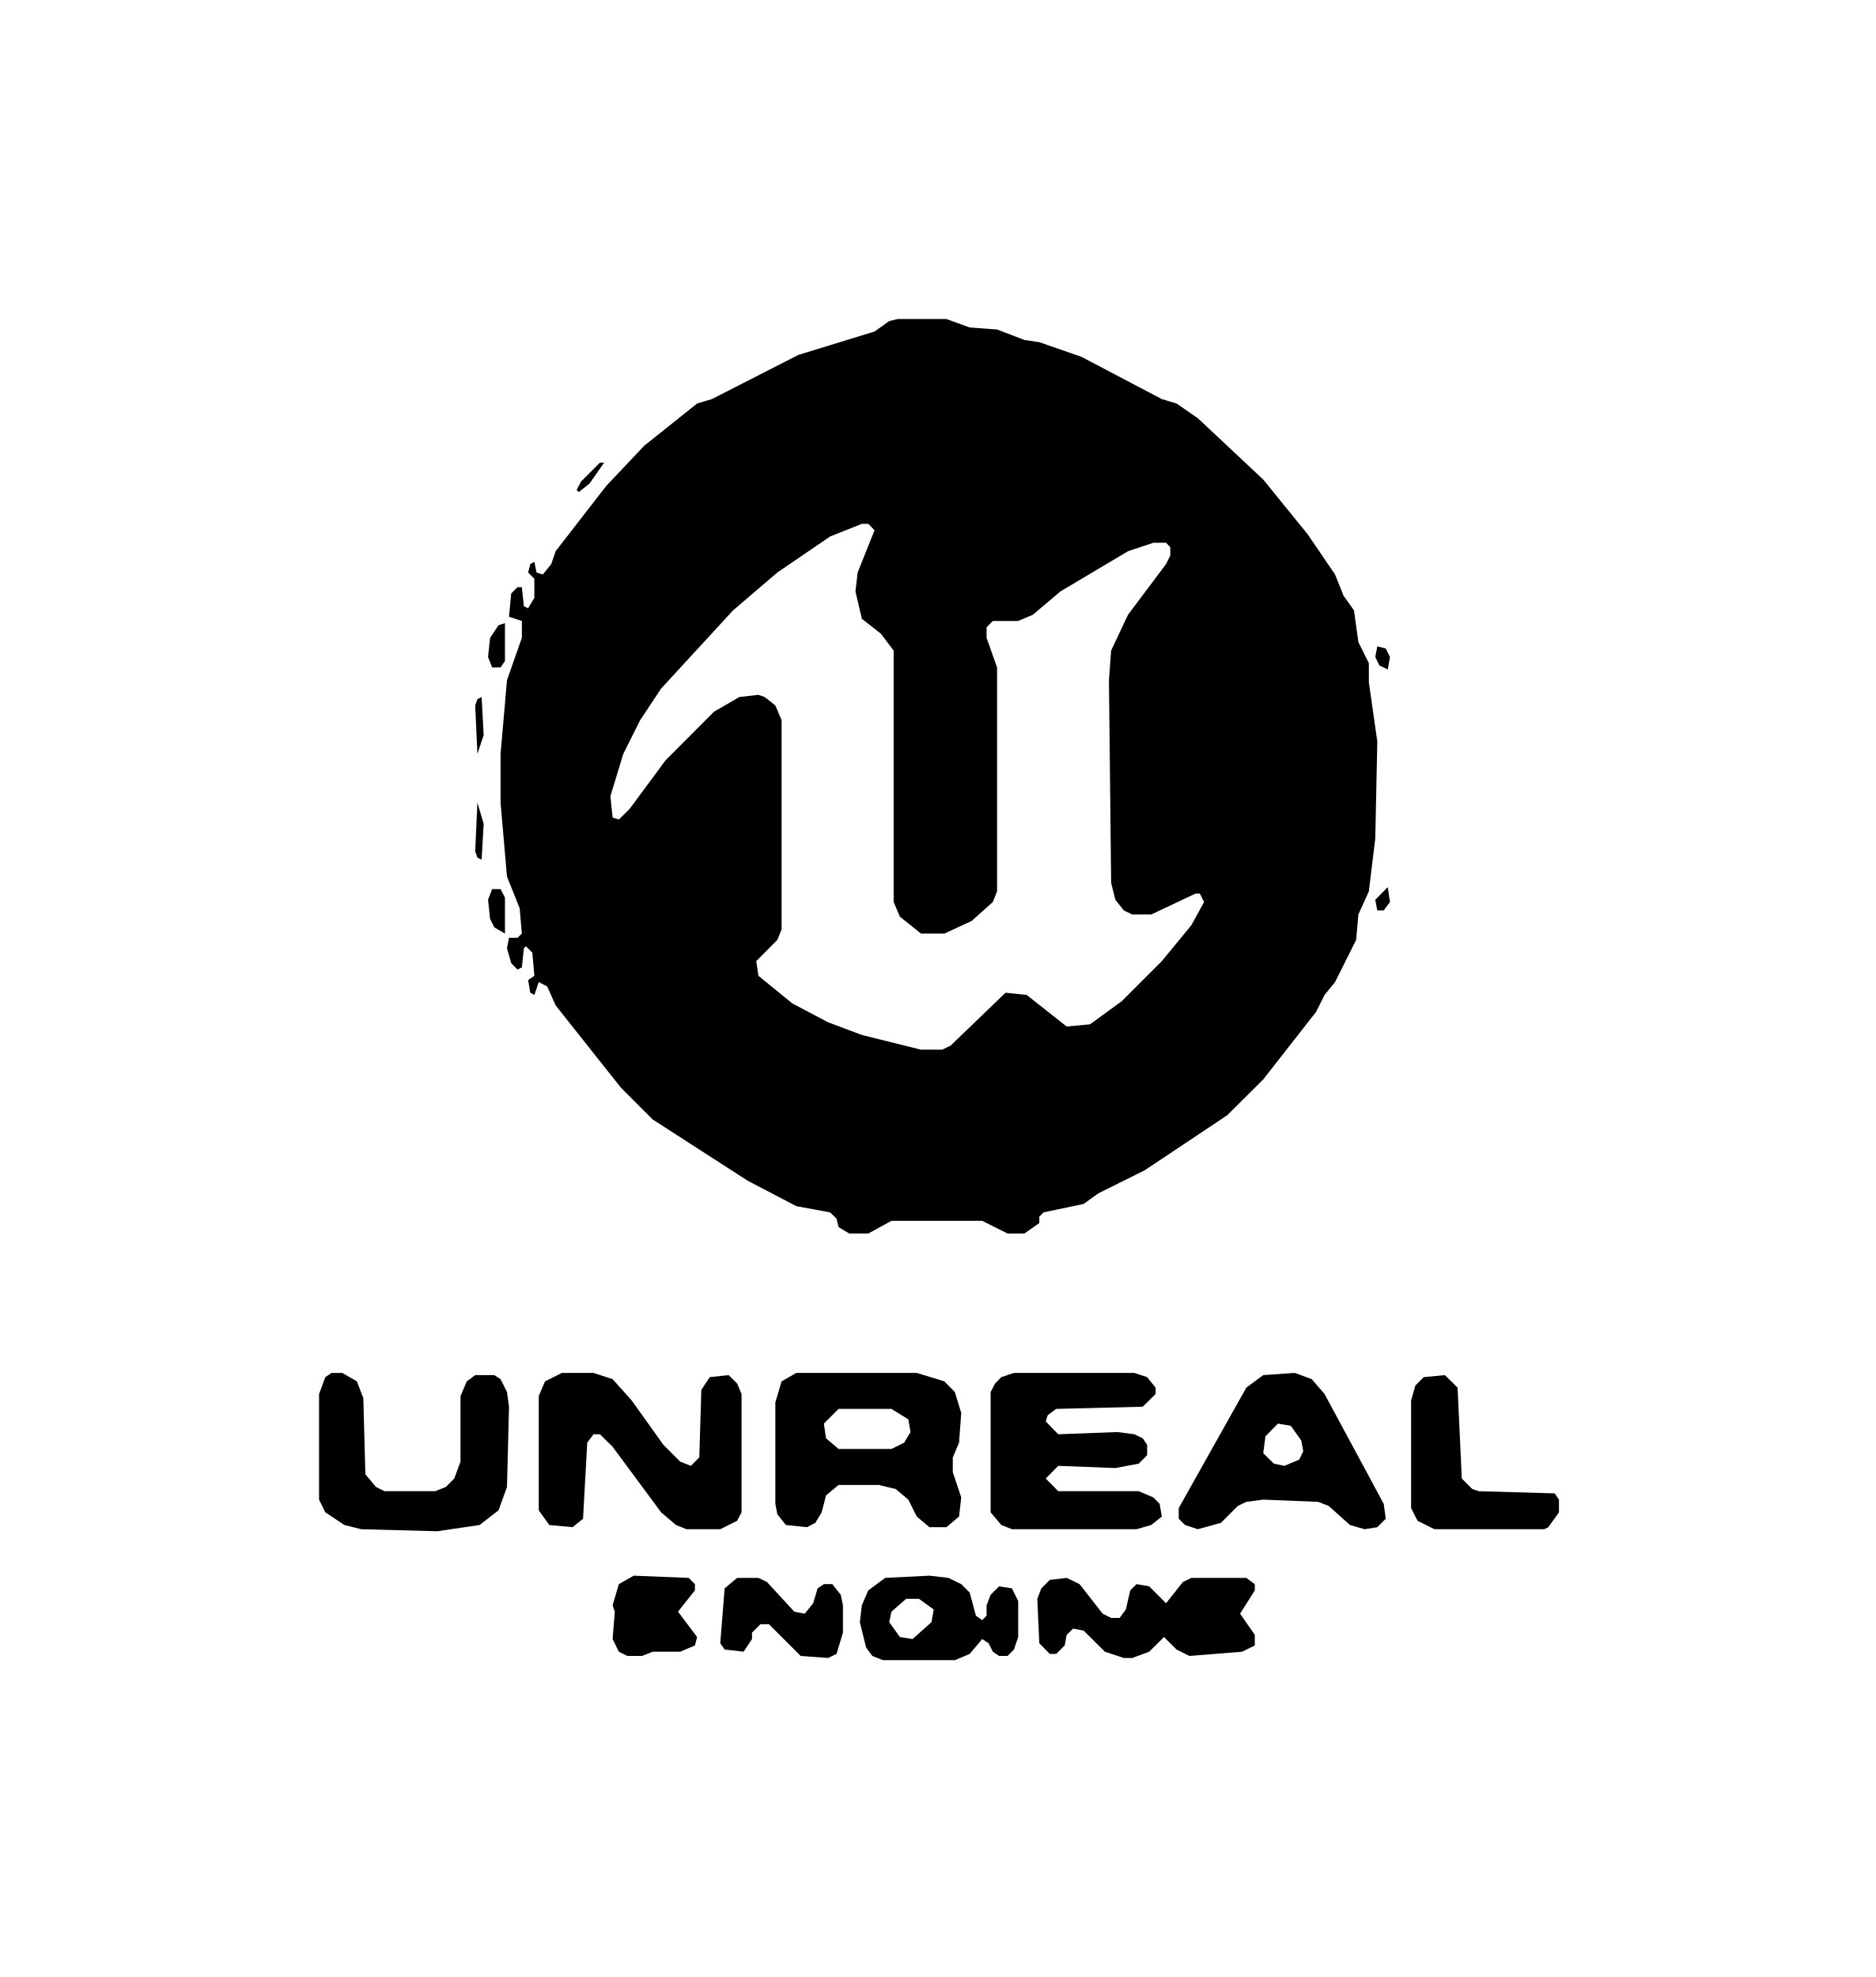
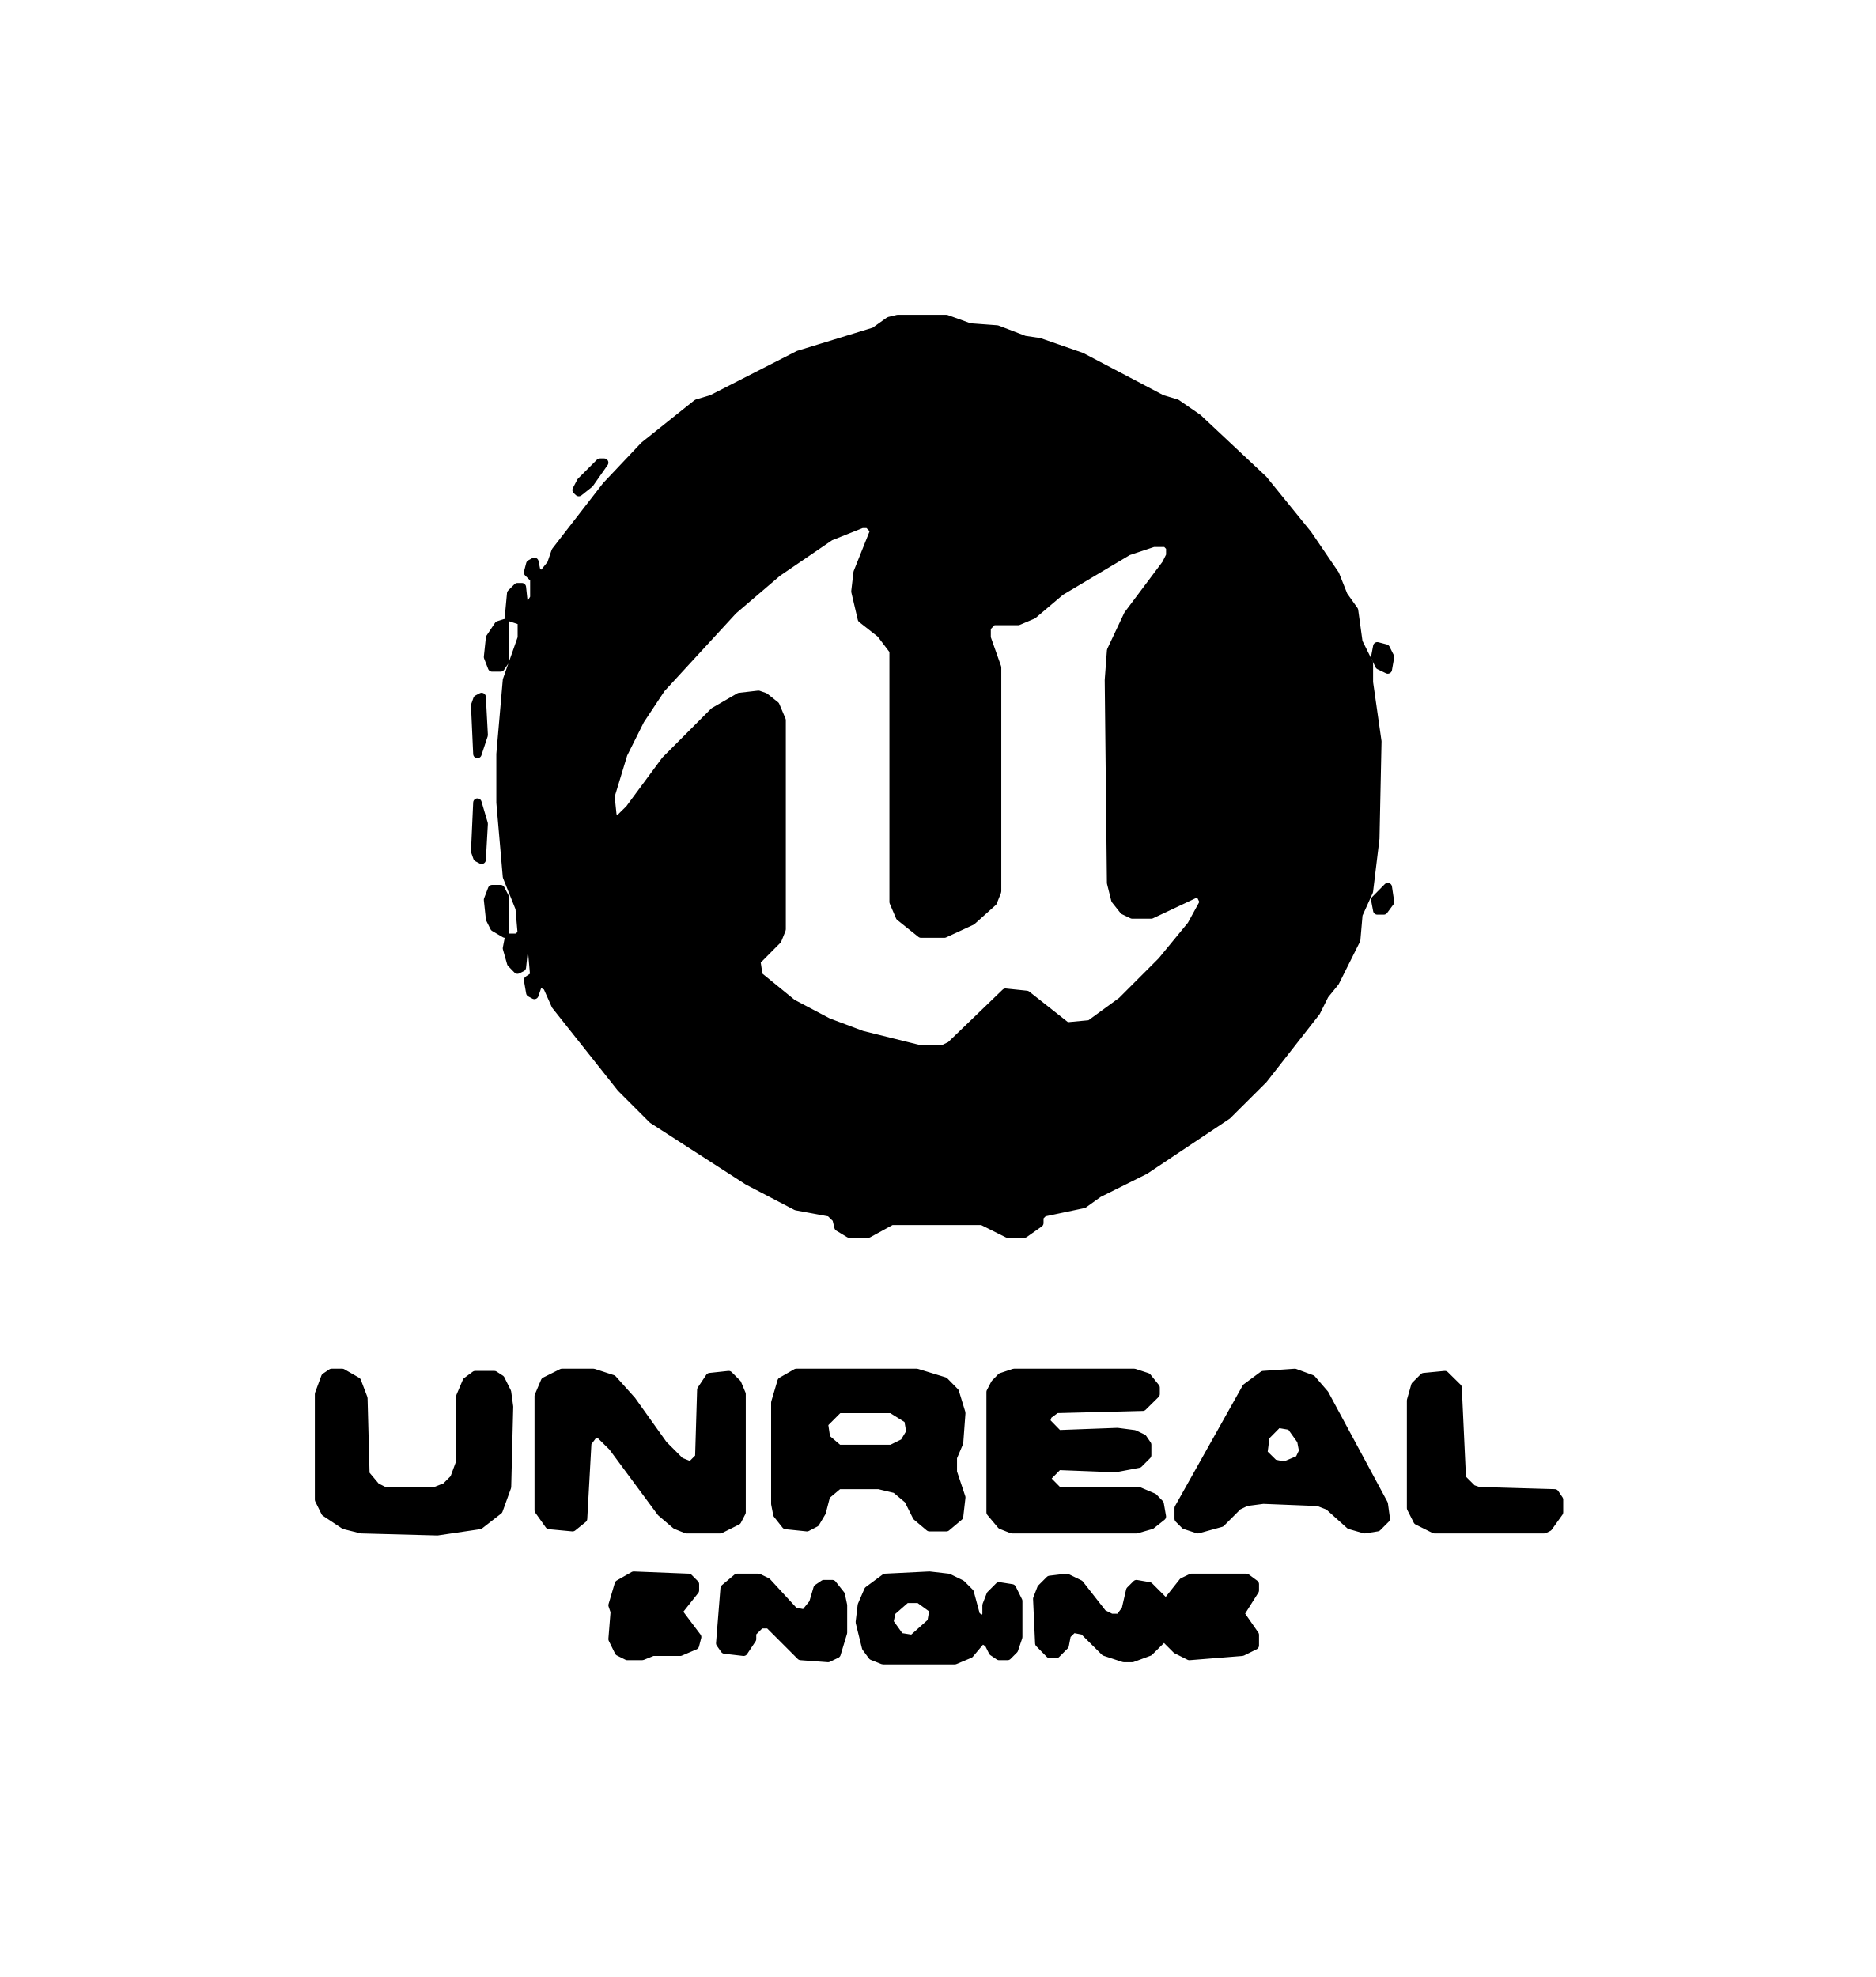
<svg xmlns="http://www.w3.org/2000/svg" viewBox="0 0 111 117">
-   <path fill="#000" fill-rule="evenodd" d="M61.38 94.62 L61.50 97.25 L62.12 97.88 L62.50 97.88 L63.00 97.38 L63.12 96.75 L63.50 96.38 L64.12 96.50 L65.38 97.75 L66.50 98.12 L67.00 98.12 L68.00 97.75 L68.88 96.88 L69.62 97.62 L70.38 98.00 L73.50 97.75 L74.25 97.38 L74.25 96.75 L73.38 95.50 L74.25 94.12 L74.25 93.75 L73.75 93.38 L70.50 93.38 L70.00 93.62 L69.00 94.88 L68.00 93.88 L67.25 93.75 L66.88 94.12 L66.62 95.25 L66.25 95.75 L65.75 95.75 L65.25 95.50 L63.88 93.75 L63.12 93.38 L62.12 93.50 L61.62 94.00Z M42.88 94.00 L42.62 97.25 L42.88 97.62 L44.00 97.75 L44.50 97.00 L44.50 96.62 L45.00 96.12 L45.50 96.12 L47.38 98.00 L49.00 98.12 L49.50 97.88 L49.88 96.62 L49.88 95.00 L49.75 94.38 L49.25 93.75 L48.75 93.75 L48.38 94.00 L48.12 94.88 L47.62 95.50 L47.00 95.38 L45.38 93.62 L44.88 93.38 L43.62 93.38Z M51.00 95.00 L50.88 96.00 L51.25 97.50 L51.62 98.00 L52.25 98.25 L56.50 98.25 L57.38 97.88 L58.12 97.00 L58.50 97.25 L58.75 97.75 L59.12 98.00 L59.62 98.00 L60.00 97.62 L60.25 96.88 L60.25 94.75 L59.88 94.00 L59.12 93.88 L58.62 94.38 L58.38 95.00 L58.38 95.62 L58.12 95.88 L57.75 95.62 L57.38 94.25 L56.88 93.75 L56.12 93.38 L55.00 93.25 L52.38 93.38 L51.38 94.12Z M53.62 94.62 L54.38 94.62 L55.25 95.25 L55.12 96.00 L54.00 97.00 L53.25 96.88 L52.62 96.00 L52.75 95.38Z M36.62 93.75 L36.25 95.00 L36.38 95.38 L36.25 97.00 L36.62 97.75 L37.12 98.00 L38.00 98.00 L38.62 97.75 L40.25 97.75 L41.12 97.38 L41.25 96.88 L40.12 95.38 L41.12 94.12 L41.12 93.75 L40.75 93.38 L37.50 93.25Z M84.25 81.50 L83.75 82.00 L83.50 82.88 L83.50 89.25 L83.88 90.00 L84.88 90.50 L91.38 90.50 L91.62 90.38 L92.25 89.50 L92.25 88.75 L92.00 88.38 L87.50 88.25 L87.12 88.12 L86.50 87.50 L86.25 82.12 L85.50 81.38Z M69.75 89.25 L69.75 89.88 L70.12 90.25 L70.88 90.50 L72.25 90.12 L73.25 89.12 L73.75 88.88 L74.75 88.75 L78.00 88.88 L78.62 89.12 L79.88 90.25 L80.75 90.50 L81.50 90.38 L82.00 89.88 L81.88 89.00 L78.38 82.50 L77.62 81.62 L76.62 81.25 L74.75 81.38 L73.75 82.12Z M75.62 84.25 L76.38 84.38 L77.00 85.25 L77.12 85.88 L76.88 86.38 L76.00 86.75 L75.38 86.62 L74.75 86.00 L74.88 85.00Z M58.88 81.88 L58.62 82.38 L58.62 89.50 L59.25 90.25 L59.88 90.50 L67.25 90.50 L68.12 90.25 L68.75 89.75 L68.62 89.00 L68.25 88.62 L67.38 88.25 L62.62 88.25 L61.88 87.50 L62.62 86.75 L66.00 86.88 L67.38 86.62 L67.88 86.12 L67.88 85.50 L67.62 85.12 L67.12 84.88 L66.12 84.75 L62.62 84.88 L61.88 84.12 L62.00 83.75 L62.50 83.38 L67.62 83.25 L68.38 82.50 L68.38 82.12 L67.88 81.50 L67.12 81.25 L60.00 81.25 L59.25 81.50Z M46.25 81.75 L45.88 83.00 L45.88 89.00 L46.00 89.62 L46.50 90.25 L47.75 90.38 L48.25 90.12 L48.62 89.50 L48.88 88.50 L49.62 87.88 L52.00 87.88 L53.00 88.12 L53.75 88.75 L54.25 89.75 L55.00 90.38 L56.00 90.38 L56.75 89.75 L56.88 88.62 L56.38 87.12 L56.38 86.25 L56.75 85.38 L56.88 83.62 L56.50 82.38 L55.88 81.75 L54.25 81.25 L47.12 81.25Z M48.75 84.25 L49.62 83.38 L52.75 83.38 L53.75 84.00 L53.88 84.75 L53.50 85.38 L52.75 85.75 L49.62 85.75 L48.88 85.12Z M32.25 81.75 L31.88 82.62 L31.88 89.38 L32.50 90.25 L33.88 90.38 L34.50 89.88 L34.75 85.38 L35.12 84.88 L35.50 84.88 L36.25 85.62 L39.12 89.50 L40.00 90.25 L40.62 90.50 L42.62 90.50 L43.62 90.00 L43.88 89.50 L43.88 82.50 L43.62 81.88 L43.12 81.38 L42.00 81.50 L41.50 82.25 L41.38 86.25 L40.88 86.75 L40.25 86.50 L39.25 85.50 L37.38 82.88 L36.25 81.62 L35.12 81.25 L33.25 81.25Z M19.25 81.50 L18.88 82.50 L18.88 88.75 L19.25 89.50 L20.38 90.25 L21.38 90.50 L25.88 90.62 L28.38 90.25 L29.50 89.38 L30.00 88.00 L30.12 83.25 L30.00 82.38 L29.62 81.62 L29.25 81.38 L28.12 81.38 L27.62 81.75 L27.25 82.62 L27.25 86.50 L26.88 87.50 L26.38 88.00 L25.75 88.25 L22.75 88.25 L22.25 88.00 L21.62 87.25 L21.50 82.75 L21.12 81.75 L20.25 81.25 L19.62 81.25Z M29.12 52.62 L28.88 53.25 L29.00 54.38 L29.25 54.88 L29.88 55.25 L29.88 53.12 L29.62 52.62Z M82.12 52.50 L81.38 53.25 L81.50 53.88 L81.88 53.88 L82.25 53.38Z M28.25 47.50 L28.12 50.38 L28.25 50.75 L28.50 50.88 L28.62 48.75Z M28.50 41.25 L28.25 41.38 L28.12 41.75 L28.25 44.62 L28.62 43.50Z M81.50 38.25 L81.38 38.88 L81.62 39.38 L82.12 39.62 L82.25 38.88 L82.00 38.38Z M29.88 36.88 L29.50 37.00 L29.00 37.75 L28.88 38.88 L29.12 39.50 L29.62 39.50 L29.88 39.12Z M35.75 27.38 L35.50 27.38 L34.38 28.50 L34.12 29.00 L34.25 29.12 L34.88 28.62Z M53.12 18.88 L52.62 19.00 L51.75 19.62 L47.25 21.00 L42.12 23.62 L41.25 23.88 L38.12 26.38 L35.88 28.75 L32.88 32.62 L32.62 33.38 L32.12 34.00 L31.75 33.88 L31.62 33.25 L31.38 33.38 L31.25 33.88 L31.62 34.25 L31.62 35.38 L31.25 36.00 L31.00 35.88 L30.88 34.75 L30.62 34.75 L30.25 35.12 L30.12 36.50 L30.88 36.75 L30.88 37.75 L30.00 40.25 L29.62 44.62 L29.62 47.50 L30.00 51.88 L30.75 53.75 L30.88 55.25 L30.62 55.50 L30.12 55.50 L30.00 56.12 L30.25 57.00 L30.62 57.38 L30.88 57.25 L31.00 56.12 L31.12 56.00 L31.50 56.38 L31.62 57.75 L31.25 58.00 L31.38 58.75 L31.62 58.88 L31.88 58.12 L32.38 58.38 L32.88 59.50 L36.75 64.38 L38.62 66.25 L44.25 69.88 L47.12 71.38 L49.12 71.75 L49.50 72.12 L49.62 72.62 L50.25 73.00 L51.38 73.00 L52.75 72.25 L58.12 72.25 L59.62 73.00 L60.62 73.00 L61.50 72.38 L61.50 72.00 L61.75 71.75 L64.12 71.25 L65.00 70.62 L67.75 69.25 L72.62 66.00 L74.75 63.88 L77.88 59.88 L78.38 58.88 L79.00 58.12 L80.25 55.62 L80.38 54.12 L81.00 52.75 L81.38 49.62 L81.50 43.88 L81.00 40.38 L81.00 39.25 L80.38 38.00 L80.12 36.12 L79.50 35.25 L79.00 34.00 L77.38 31.62 L74.75 28.38 L70.88 24.75 L69.62 23.88 L68.75 23.62 L64.00 21.12 L61.50 20.25 L60.62 20.12 L59.00 19.50 L57.38 19.38 L56.00 18.88Z M49.12 31.75 L51.00 31.00 L51.38 31.00 L51.75 31.38 L50.75 33.88 L50.62 35.00 L51.00 36.62 L52.12 37.50 L52.88 38.50 L52.88 53.38 L53.25 54.25 L54.50 55.25 L55.88 55.25 L57.50 54.50 L58.75 53.38 L59.00 52.75 L59.00 39.50 L58.38 37.75 L58.38 37.12 L58.75 36.75 L60.25 36.75 L61.12 36.38 L62.75 35.00 L66.75 32.62 L68.25 32.12 L69.00 32.12 L69.25 32.38 L69.25 32.88 L69.00 33.38 L66.75 36.38 L65.75 38.50 L65.62 40.25 L65.75 52.25 L66.00 53.25 L66.50 53.88 L67.00 54.12 L68.12 54.12 L70.75 52.88 L71.00 52.88 L71.25 53.38 L70.50 54.75 L68.75 56.88 L66.38 59.25 L64.50 60.62 L63.12 60.75 L60.75 58.88 L59.50 58.75 L56.25 61.88 L55.75 62.12 L54.50 62.12 L51.00 61.25 L49.00 60.50 L46.88 59.38 L44.88 57.75 L44.75 56.88 L46.00 55.62 L46.25 55.00 L46.25 42.62 L45.88 41.75 L45.25 41.25 L44.88 41.12 L43.75 41.25 L42.25 42.12 L39.38 45.00 L37.25 47.88 L36.62 48.50 L36.25 48.38 L36.12 47.12 L36.88 44.62 L37.88 42.62 L39.12 40.75 L43.38 36.12 L46.00 33.88Z" />
+   <path fill="#000" stroke="#000" stroke-width="0.5" stroke-linejoin="round" fill-rule="evenodd" d="M61.38 94.62 L61.50 97.25 L62.12 97.88 L62.50 97.88 L63.00 97.38 L63.12 96.75 L63.50 96.38 L64.12 96.50 L65.38 97.75 L66.50 98.12 L67.00 98.12 L68.00 97.75 L68.88 96.88 L69.62 97.62 L70.38 98.00 L73.50 97.75 L74.25 97.38 L74.25 96.75 L73.38 95.50 L74.25 94.12 L74.25 93.75 L73.75 93.38 L70.50 93.38 L70.00 93.62 L69.00 94.88 L68.00 93.88 L67.25 93.75 L66.88 94.12 L66.62 95.25 L66.25 95.75 L65.75 95.75 L65.25 95.50 L63.88 93.75 L63.12 93.38 L62.12 93.50 L61.62 94.00Z M42.88 94.00 L42.62 97.25 L42.88 97.62 L44.00 97.75 L44.50 97.00 L44.50 96.62 L45.00 96.12 L45.50 96.12 L47.38 98.00 L49.00 98.12 L49.50 97.88 L49.88 96.62 L49.88 95.00 L49.75 94.38 L49.25 93.75 L48.75 93.75 L48.38 94.00 L48.12 94.88 L47.62 95.50 L47.00 95.38 L45.38 93.62 L44.88 93.38 L43.62 93.38Z M51.00 95.00 L50.88 96.00 L51.25 97.50 L51.62 98.00 L52.25 98.25 L56.50 98.25 L57.38 97.88 L58.12 97.00 L58.50 97.25 L58.75 97.75 L59.12 98.00 L59.62 98.00 L60.00 97.62 L60.25 96.88 L60.25 94.75 L59.88 94.00 L59.12 93.88 L58.62 94.38 L58.38 95.00 L58.38 95.62 L58.12 95.88 L57.75 95.62 L57.38 94.25 L56.88 93.75 L56.12 93.38 L55.00 93.25 L52.38 93.38 L51.38 94.12Z M53.62 94.62 L54.38 94.62 L55.25 95.25 L55.12 96.00 L54.00 97.00 L53.25 96.88 L52.62 96.00 L52.75 95.38Z M36.62 93.75 L36.25 95.00 L36.38 95.38 L36.25 97.00 L36.62 97.75 L37.12 98.00 L38.00 98.00 L38.62 97.75 L40.25 97.75 L41.12 97.38 L41.25 96.88 L40.12 95.38 L41.12 94.12 L41.12 93.75 L40.75 93.38 L37.50 93.25Z M84.25 81.50 L83.75 82.00 L83.50 82.88 L83.50 89.25 L83.88 90.00 L84.88 90.50 L91.38 90.50 L91.62 90.38 L92.25 89.50 L92.25 88.75 L92.00 88.38 L87.50 88.25 L87.12 88.12 L86.50 87.50 L86.25 82.12 L85.50 81.38Z M69.75 89.25 L69.75 89.88 L70.12 90.25 L70.88 90.50 L72.25 90.12 L73.25 89.12 L73.75 88.88 L74.75 88.75 L78.00 88.88 L78.62 89.12 L79.88 90.25 L80.75 90.50 L81.50 90.38 L82.00 89.88 L81.88 89.00 L78.38 82.50 L77.62 81.62 L76.62 81.25 L74.75 81.38 L73.75 82.12Z M75.62 84.25 L76.38 84.38 L77.00 85.25 L77.12 85.88 L76.88 86.38 L76.00 86.75 L75.38 86.62 L74.75 86.00 L74.88 85.00Z M58.88 81.88 L58.62 82.38 L58.62 89.50 L59.25 90.25 L59.88 90.50 L67.25 90.50 L68.12 90.25 L68.75 89.75 L68.62 89.00 L68.25 88.62 L67.38 88.25 L62.62 88.25 L61.88 87.50 L62.62 86.75 L66.00 86.88 L67.38 86.62 L67.88 86.12 L67.88 85.50 L67.62 85.12 L67.12 84.88 L66.12 84.75 L62.62 84.88 L61.88 84.12 L62.00 83.75 L62.50 83.38 L67.62 83.25 L68.38 82.50 L68.38 82.12 L67.88 81.50 L67.12 81.25 L60.00 81.25 L59.25 81.50Z M46.25 81.75 L45.88 83.00 L45.88 89.00 L46.00 89.62 L46.50 90.25 L47.75 90.38 L48.25 90.12 L48.62 89.50 L48.88 88.50 L49.62 87.88 L52.00 87.88 L53.00 88.12 L53.75 88.75 L54.25 89.75 L55.00 90.38 L56.00 90.38 L56.75 89.75 L56.88 88.62 L56.38 87.12 L56.38 86.25 L56.75 85.38 L56.88 83.62 L56.50 82.38 L55.88 81.75 L54.25 81.25 L47.12 81.25Z M48.75 84.25 L49.62 83.38 L52.75 83.38 L53.75 84.00 L53.88 84.75 L53.50 85.38 L52.75 85.75 L49.62 85.75 L48.88 85.12Z M32.25 81.75 L31.88 82.62 L31.88 89.38 L32.50 90.25 L33.88 90.38 L34.50 89.88 L34.75 85.38 L35.12 84.88 L35.50 84.88 L36.25 85.62 L39.12 89.50 L40.00 90.25 L40.62 90.50 L42.62 90.50 L43.62 90.00 L43.88 89.50 L43.88 82.50 L43.62 81.88 L43.12 81.38 L42.00 81.50 L41.50 82.25 L41.38 86.25 L40.88 86.75 L40.25 86.50 L39.25 85.50 L37.38 82.88 L36.25 81.62 L35.12 81.25 L33.25 81.25Z M19.25 81.50 L18.88 82.50 L18.88 88.75 L19.25 89.50 L20.38 90.25 L21.38 90.50 L25.88 90.62 L28.38 90.25 L29.50 89.38 L30.00 88.00 L30.12 83.25 L30.00 82.38 L29.62 81.62 L29.25 81.38 L28.12 81.38 L27.62 81.75 L27.25 82.62 L27.25 86.50 L26.88 87.50 L26.38 88.00 L25.75 88.25 L22.75 88.25 L22.25 88.00 L21.62 87.25 L21.50 82.75 L21.12 81.75 L20.25 81.25 L19.62 81.25Z M29.12 52.62 L28.88 53.25 L29.00 54.38 L29.25 54.88 L29.88 55.25 L29.88 53.12 L29.62 52.62Z M82.12 52.50 L81.38 53.25 L81.50 53.88 L81.88 53.88 L82.25 53.38Z M28.25 47.50 L28.12 50.38 L28.25 50.75 L28.50 50.88 L28.62 48.75Z M28.50 41.25 L28.25 41.38 L28.12 41.75 L28.25 44.62 L28.62 43.50Z M81.50 38.25 L81.38 38.88 L81.62 39.38 L82.12 39.62 L82.25 38.88 L82.00 38.38Z M29.88 36.88 L29.50 37.00 L29.00 37.75 L28.88 38.88 L29.12 39.50 L29.62 39.50 L29.88 39.12Z M35.75 27.38 L35.50 27.38 L34.38 28.50 L34.12 29.00 L34.25 29.12 L34.88 28.62Z M53.12 18.88 L52.62 19.00 L51.75 19.62 L47.25 21.00 L42.12 23.62 L41.25 23.88 L38.12 26.38 L35.88 28.75 L32.88 32.62 L32.62 33.38 L32.12 34.00 L31.75 33.88 L31.62 33.25 L31.38 33.38 L31.25 33.88 L31.62 34.25 L31.62 35.38 L31.25 36.00 L31.00 35.88 L30.88 34.75 L30.62 34.75 L30.25 35.12 L30.12 36.50 L30.88 36.75 L30.88 37.75 L30.00 40.25 L29.62 44.62 L29.62 47.50 L30.00 51.88 L30.75 53.75 L30.88 55.25 L30.62 55.50 L30.12 55.50 L30.00 56.12 L30.25 57.00 L30.62 57.38 L30.88 57.25 L31.00 56.12 L31.12 56.00 L31.50 56.38 L31.62 57.75 L31.25 58.00 L31.38 58.75 L31.62 58.88 L31.88 58.12 L32.38 58.38 L32.88 59.50 L36.75 64.38 L38.62 66.25 L44.25 69.88 L47.12 71.38 L49.12 71.75 L49.50 72.12 L49.62 72.62 L50.25 73.00 L51.38 73.00 L52.75 72.25 L58.12 72.25 L59.62 73.00 L60.62 73.00 L61.50 72.38 L61.50 72.00 L61.75 71.75 L64.12 71.25 L65.00 70.62 L67.75 69.25 L72.62 66.00 L74.75 63.88 L77.88 59.88 L78.38 58.88 L79.00 58.12 L80.25 55.62 L80.38 54.12 L81.00 52.75 L81.38 49.62 L81.50 43.88 L81.00 40.38 L81.00 39.25 L80.38 38.00 L80.12 36.12 L79.50 35.25 L79.00 34.00 L77.38 31.62 L74.75 28.38 L70.88 24.75 L69.62 23.88 L68.75 23.62 L64.00 21.12 L61.50 20.25 L60.62 20.12 L59.00 19.50 L57.38 19.38 L56.00 18.88Z M49.12 31.75 L51.00 31.00 L51.38 31.00 L51.75 31.38 L50.75 33.88 L50.62 35.00 L51.00 36.62 L52.12 37.50 L52.88 38.50 L52.88 53.38 L53.25 54.25 L54.50 55.25 L55.88 55.25 L57.50 54.50 L58.75 53.38 L59.00 52.75 L59.00 39.50 L58.38 37.75 L58.38 37.12 L58.75 36.75 L60.25 36.75 L61.12 36.38 L62.75 35.00 L66.75 32.62 L68.25 32.12 L69.00 32.12 L69.25 32.38 L69.25 32.88 L69.00 33.38 L66.75 36.38 L65.75 38.50 L65.62 40.25 L65.75 52.25 L66.00 53.25 L66.50 53.88 L67.00 54.12 L68.12 54.12 L70.75 52.88 L71.00 52.88 L71.25 53.38 L70.50 54.75 L68.75 56.88 L66.38 59.25 L64.50 60.62 L63.12 60.75 L60.75 58.88 L59.50 58.75 L56.25 61.88 L55.75 62.12 L54.50 62.12 L51.00 61.25 L49.00 60.50 L46.88 59.38 L44.88 57.75 L44.75 56.88 L46.00 55.62 L46.25 55.00 L46.25 42.62 L45.88 41.75 L45.25 41.25 L44.88 41.12 L43.75 41.25 L42.25 42.12 L39.38 45.00 L37.25 47.88 L36.62 48.50 L36.25 48.38 L36.12 47.12 L36.88 44.62 L37.88 42.62 L39.12 40.75 L43.38 36.12 L46.00 33.88Z" />
</svg>
